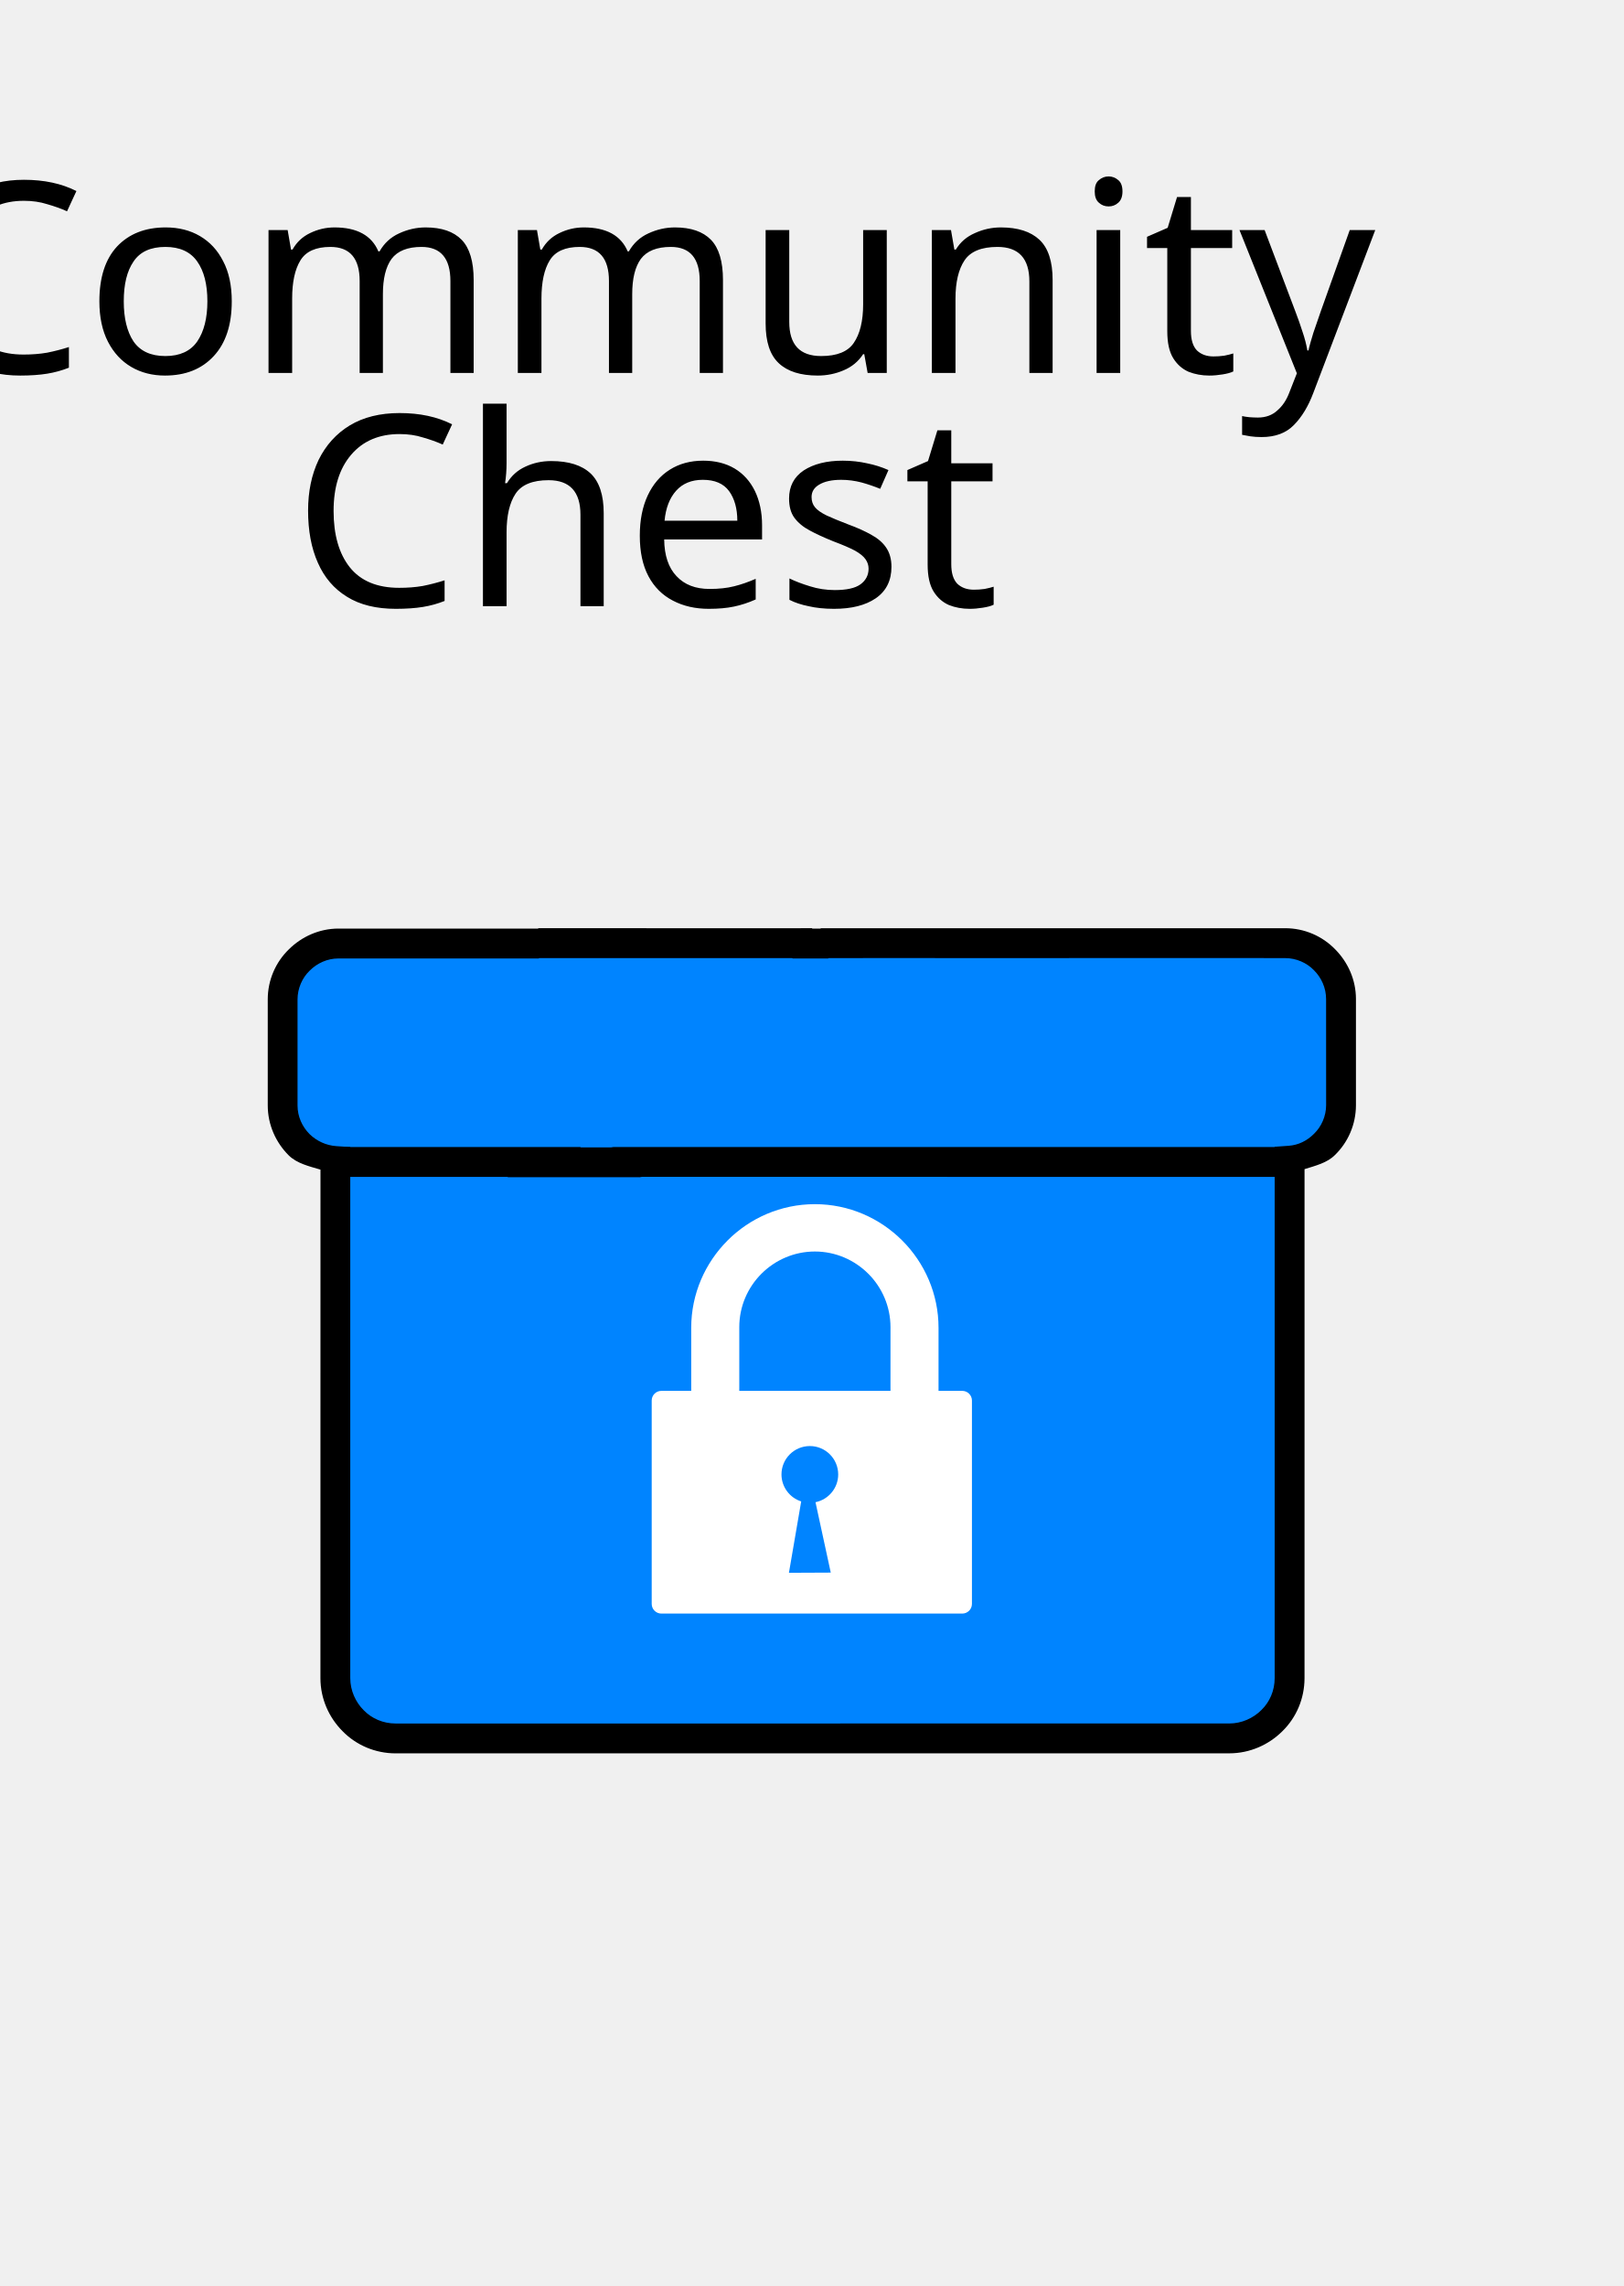
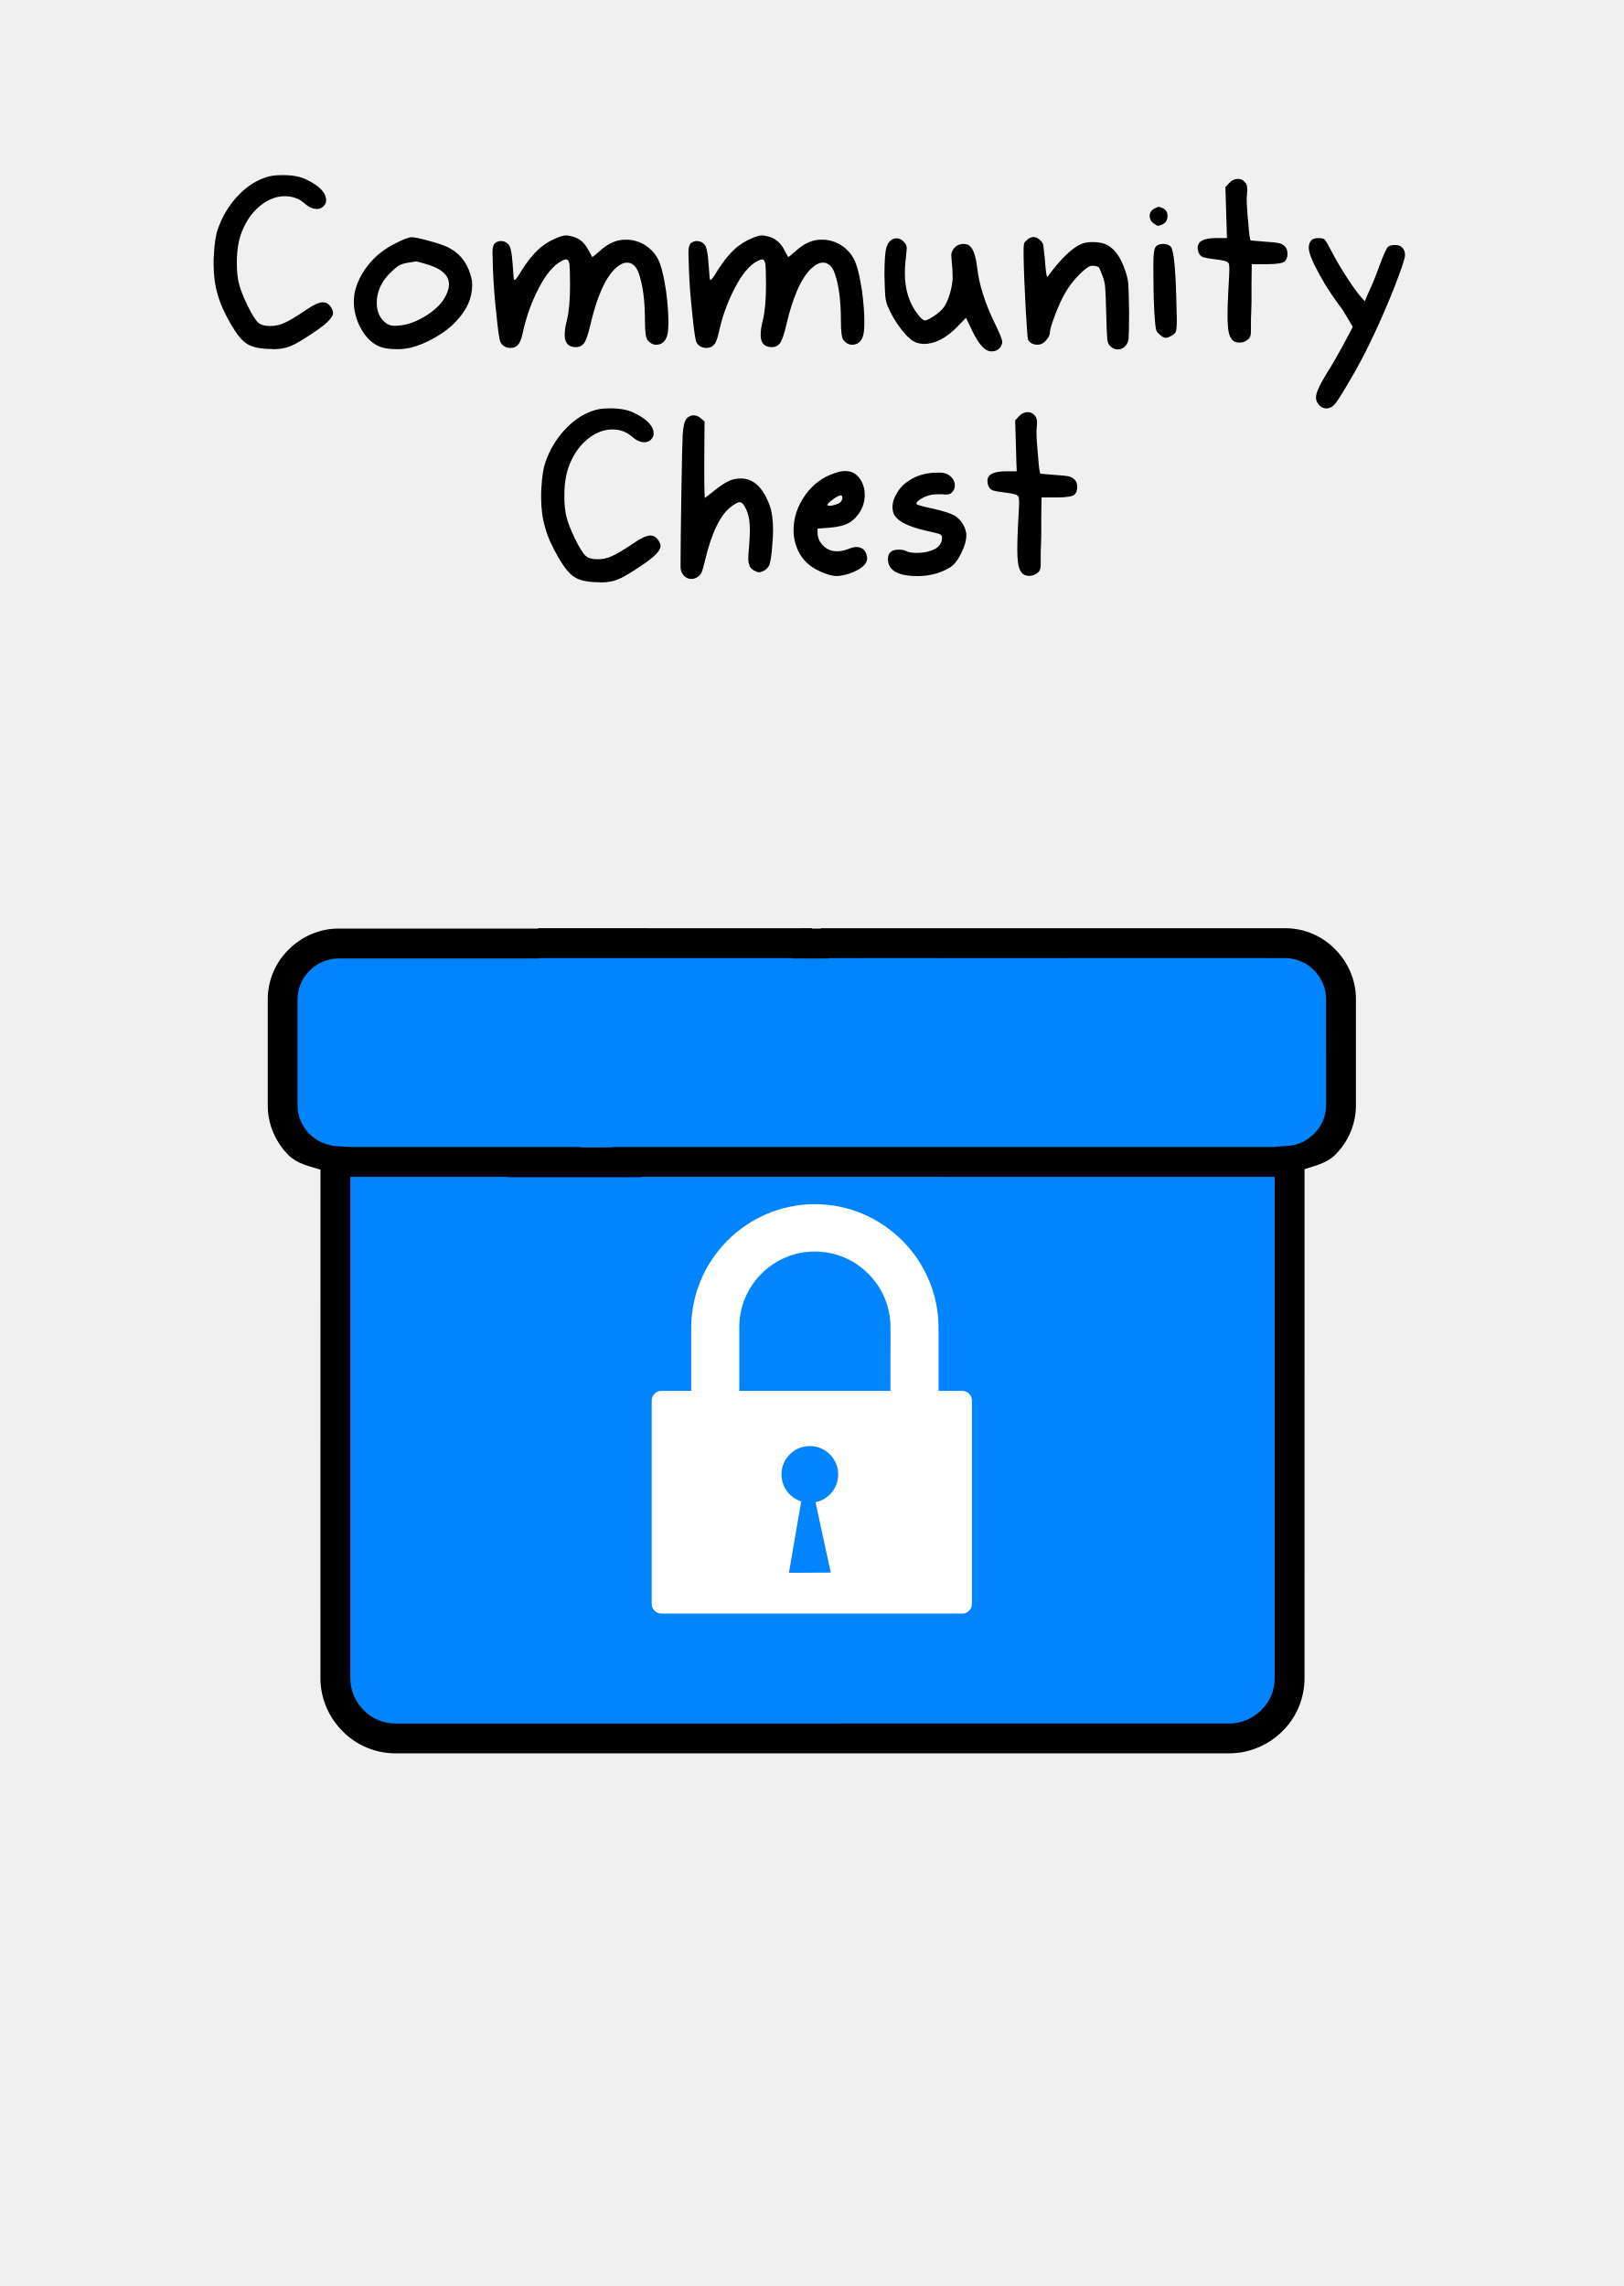
<svg xmlns="http://www.w3.org/2000/svg" xmlns:xlink="http://www.w3.org/1999/xlink" width="54.417mm" height="76.617mm" viewBox="0 0 54.417 76.617" version="1.1" id="svg1" xml:space="preserve">
  <defs id="defs1">
    <linearGradient id="swatch24">
      <stop style="stop-color:#000000;stop-opacity:1;" offset="0" id="stop24" />
    </linearGradient>
    <linearGradient id="swatch1">
      <stop style="stop-color:#000000;stop-opacity:1;" offset="0" id="stop1" />
    </linearGradient>
    <linearGradient id="swatch2">
      <stop style="stop-color:#000000;stop-opacity:1;" offset="0" id="stop2" />
    </linearGradient>
    <linearGradient xlink:href="#swatch24" id="linearGradient24" x1="14.26" y1="5.531" x2="65.297" y2="5.531" gradientUnits="userSpaceOnUse" />
    <linearGradient xlink:href="#swatch24" id="linearGradient25" gradientUnits="userSpaceOnUse" x1="14.26" y1="5.531" x2="65.297" y2="5.531" gradientTransform="matrix(2.354706,1.354706,1.354706,2.354706,-48.11993,-61.01068)" />
  </defs>
  <g id="layer1" transform="matrix(0,1.211292,-1.211292,0,54.92251,-6.456646)">
    <g id="g2" transform="matrix(0.4696016,0.4696016,-0.4696016,0.4696016,25.59535,1.590927)">
-       <text xml:space="preserve" style="font-style:normal;font-weight:normal;font-size:7.489px;font-family:sans-serif;fill:#000000;fill-opacity:1;stroke:none;stroke-width:0.148" x="-32.161" y="-14.976" id="text1-9" transform="rotate(-135)">
-         <tspan style="font-style:normal;font-variant:normal;font-weight:500;font-stretch:normal;font-size:11.107px;font-family:isaiahFont;-inkscape-font-specification:'isaiahFont, Medium';font-variant-ligatures:normal;font-variant-caps:normal;font-variant-numeric:normal;font-variant-east-asian:normal;text-align:center;text-anchor:middle;stroke-width:0.148" x="-32.161" y="-14.976" id="tspan3-9">Community</tspan>
-       </text>
-       <text xml:space="preserve" style="font-style:normal;font-weight:normal;font-size:7.489px;font-family:sans-serif;fill:#000000;fill-opacity:1;stroke:none;stroke-width:0.148" x="-32.161" y="-5.258" id="text1-9-2" transform="rotate(-135)">
-         <tspan style="font-style:normal;font-variant:normal;font-weight:500;font-stretch:normal;font-size:11.107px;font-family:isaiahFont;-inkscape-font-specification:'isaiahFont, Medium';font-variant-ligatures:normal;font-variant-caps:normal;font-variant-numeric:normal;font-variant-east-asian:normal;text-align:center;text-anchor:middle;stroke-width:0.148" x="-32.161" y="-5.258" id="tspan3-9-3">Chest</tspan>
-       </text>
+       <path style="font-weight:500;font-size:11.107px;font-family:isaiahFont;-inkscape-font-specification:'isaiahFont, Medium';text-align:center;text-anchor:middle;stroke-width:0.148" d="m -54.858,-23.106 c 0.2,-0.078 0.433,-0.111 0.7,-0.111 0,0 0,0 0,0 0,0 0.178,0 0.178,0 0.367,0.011 0.666,0.078 0.9,0.2 0,0 0,0 0,0 0.522,0.255 0.789,0.544 0.789,0.844 0,0 0,0 0,0 0,0.1 -0.033,0.178 -0.111,0.255 -0.078,0.078 -0.167,0.111 -0.278,0.111 0,0 0,0 0,0 -0.167,0 -0.333,-0.078 -0.5,-0.222 0,0 0,0 0,0 -0.233,-0.211 -0.511,-0.311 -0.833,-0.311 0,0 0,0 0,0 -0.322,0 -0.644,0.111 -0.955,0.344 -0.311,0.233 -0.566,0.544 -0.755,0.955 0,0 0,0 0,0 -0.189,0.378 -0.289,0.866 -0.289,1.477 0,0 0,0 0,0 0,0.355 0.033,0.644 0.089,0.866 0.056,0.222 0.167,0.522 0.344,0.889 0,0 0,0 0,0 0.189,0.389 0.344,0.633 0.455,0.733 0.1,0.1 0.278,0.144 0.511,0.144 0,0 0,0 0,0 0.211,0 0.4,-0.044 0.589,-0.133 0.189,-0.078 0.478,-0.255 0.877,-0.522 0,0 0,0 0,0 0.322,-0.222 0.555,-0.333 0.722,-0.333 0,0 0,0 0,0 0.122,0 0.222,0.056 0.3,0.155 0,0 0,0 0,0 0.078,0.1 0.122,0.2 0.122,0.289 0,0 0,0 0,0 0,0.189 -0.267,0.455 -0.8,0.811 0,0 0,0 0,0 -0.433,0.289 -0.744,0.478 -0.955,0.566 -0.211,0.089 -0.455,0.133 -0.722,0.133 0,0 0,0 0,0 -0.022,0 -0.056,0 -0.1,-0.011 -0.044,0 -0.078,0 -0.111,0 0,0 0,0 0,0 -0.411,-0.011 -0.722,-0.089 -0.911,-0.222 -0.2,-0.122 -0.422,-0.4 -0.666,-0.822 0,0 0,0 0,0 -0.255,-0.444 -0.444,-0.855 -0.544,-1.233 -0.111,-0.367 -0.167,-0.789 -0.167,-1.255 0,0 0,0 0,0 0,-0.167 0,-0.289 0.011,-0.378 0,0 0,0 0,0 0.022,-0.478 0.078,-0.833 0.167,-1.088 0,0 0,0 0,0 0.178,-0.511 0.444,-0.955 0.789,-1.333 0.344,-0.378 0.722,-0.644 1.155,-0.8 z m 6.82,3.621 c -0.289,-0.089 -0.455,-0.133 -0.489,-0.133 0,0 0,0 0,0 0,0 -0.022,0 -0.056,0 -0.033,0.011 -0.067,0.011 -0.122,0.022 -0.056,0.011 -0.111,0.011 -0.144,0.022 0,0 0,0 0,0 -0.167,0.022 -0.3,0.067 -0.411,0.122 -0.111,0.067 -0.244,0.189 -0.411,0.355 0,0 0,0 0,0 -0.344,0.367 -0.511,0.766 -0.511,1.2 0,0 0,0 0,0 0,0.355 0.122,0.633 0.355,0.822 0,0 0,0 0,0 0.111,0.089 0.233,0.133 0.355,0.133 0,0 0,0 0,0 0.089,0 0.167,0 0.222,-0.011 0,0 0,0 0,0 0.322,-0.022 0.678,-0.144 1.055,-0.367 0.367,-0.222 0.644,-0.466 0.811,-0.733 0,0 0,0 0,0 0.144,-0.233 0.211,-0.444 0.211,-0.611 0,0 0,0 0,0 0,-0.367 -0.289,-0.644 -0.866,-0.822 z m -1.344,-0.9 c 0.322,-0.167 0.533,-0.244 0.655,-0.244 0,0 0,0 0,0 0.056,0 0.089,0 0.122,0.011 0,0 0,0 0,0 0.211,0.033 0.478,0.1 0.822,0.2 0.333,0.1 0.555,0.189 0.678,0.267 0,0 0,0 0,0 0.455,0.255 0.744,0.678 0.877,1.266 0,0 0,0 0,0 0.011,0.056 0.022,0.133 0.022,0.255 0,0 0,0 0,0 0,0.533 -0.222,1.033 -0.678,1.511 0,0 0,0 0,0 -0.211,0.233 -0.5,0.455 -0.866,0.666 -0.367,0.211 -0.722,0.355 -1.055,0.433 0,0 0,0 0,0 -0.167,0.033 -0.344,0.056 -0.511,0.056 0,0 0,0 0,0 -0.367,0 -0.655,-0.056 -0.844,-0.155 0,0 0,0 0,0 -0.278,-0.144 -0.511,-0.389 -0.7,-0.744 -0.189,-0.355 -0.278,-0.722 -0.278,-1.088 0,0 0,0 0,0 0,-0.067 0.011,-0.167 0.022,-0.3 0,0 0,0 0,0 0.078,-0.433 0.278,-0.844 0.578,-1.222 0.3,-0.378 0.678,-0.678 1.155,-0.911 z m 6.709,-0.222 c 0.167,-0.067 0.289,-0.1 0.389,-0.1 0,0 0,0 0,0 0.056,0 0.155,0.022 0.289,0.056 0,0 0,0 0,0 0.278,0.078 0.5,0.278 0.655,0.6 0,0 0,0 0,0 0,0 0.133,0.244 0.133,0.244 0.033,0 0.133,-0.089 0.322,-0.255 0,0 0,0 0,0 0.344,-0.311 0.689,-0.466 1.055,-0.466 0,0 0,0 0,0 0,0 0.122,0 0.122,0 0.3,0.022 0.578,0.122 0.811,0.3 0.233,0.178 0.411,0.411 0.511,0.689 0,0 0,0 0,0 0.1,0.267 0.178,0.644 0.255,1.133 0.067,0.5 0.1,0.933 0.1,1.322 0,0 0,0 0,0 0,0.278 -0.022,0.466 -0.056,0.566 0,0 0,0 0,0 -0.078,0.244 -0.233,0.367 -0.455,0.367 0,0 0,0 0,0 -0.133,0 -0.255,-0.067 -0.355,-0.189 0,0 0,0 0,0 -0.078,-0.089 -0.111,-0.355 -0.111,-0.811 0,0 0,0 0,0 0,-0.844 -0.089,-1.511 -0.267,-1.999 0,0 0,0 0,0 -0.1,-0.278 -0.267,-0.422 -0.478,-0.422 0,0 0,0 0,0 -0.155,0 -0.311,0.078 -0.478,0.233 0,0 0,0 0,0 -0.433,0.4 -0.789,1.211 -1.066,2.421 0,0 0,0 0,0 -0.078,0.333 -0.155,0.555 -0.233,0.678 -0.078,0.122 -0.2,0.189 -0.355,0.189 0,0 0,0 0,0 -0.311,0 -0.466,-0.167 -0.466,-0.511 0,0 0,0 0,0 0,-0.189 0.033,-0.389 0.089,-0.6 0,0 0,0 0,0 0.089,-0.367 0.133,-0.855 0.133,-1.466 0,0 0,0 0,0 0,-0.433 -0.011,-0.722 -0.022,-0.866 -0.022,-0.144 -0.067,-0.211 -0.144,-0.211 0,0 0,0 0,0 -0.033,0 -0.111,0.022 -0.211,0.078 0,0 0,0 0,0 -0.311,0.167 -0.622,0.533 -0.922,1.111 -0.311,0.589 -0.533,1.222 -0.678,1.899 0,0 0,0 0,0 -0.056,0.244 -0.122,0.4 -0.189,0.466 0,0 0,0 0,0 -0.078,0.089 -0.178,0.133 -0.311,0.133 0,0 0,0 0,0 -0.189,0 -0.333,-0.078 -0.411,-0.222 0,0 0,0 0,0 -0.056,-0.089 -0.111,-0.478 -0.178,-1.155 -0.078,-0.678 -0.122,-1.3 -0.144,-1.855 0,0 0,0 0,0 -0.011,-0.455 -0.022,-0.711 -0.022,-0.744 0,0 0,0 0,0 0,-0.189 0.033,-0.322 0.1,-0.389 0,0 0,0 0,0 0.078,-0.056 0.155,-0.089 0.244,-0.089 0,0 0,0 0,0 0.144,0 0.255,0.056 0.344,0.167 0,0 0,0 0,0 0.056,0.078 0.089,0.233 0.122,0.466 0.022,0.233 0.044,0.455 0.056,0.666 0.011,0.211 0.022,0.311 0.044,0.322 0,0 0,0 0,0 0,0 0.011,0 0.011,0 0.044,0 0.144,-0.144 0.311,-0.422 0,0 0,0 0,0 0.233,-0.367 0.466,-0.655 0.689,-0.855 0.211,-0.2 0.466,-0.355 0.766,-0.478 z m 8.164,0 c 0.167,-0.067 0.289,-0.1 0.389,-0.1 0,0 0,0 0,0 0.056,0 0.155,0.022 0.289,0.056 0,0 0,0 0,0 0.278,0.078 0.5,0.278 0.655,0.6 0,0 0,0 0,0 0,0 0.133,0.244 0.133,0.244 0.033,0 0.133,-0.089 0.322,-0.255 0,0 0,0 0,0 0.344,-0.311 0.689,-0.466 1.055,-0.466 0,0 0,0 0,0 0,0 0.122,0 0.122,0 0.3,0.022 0.578,0.122 0.811,0.3 0.233,0.178 0.411,0.411 0.511,0.689 0,0 0,0 0,0 0.1,0.267 0.178,0.644 0.255,1.133 0.067,0.5 0.1,0.933 0.1,1.322 0,0 0,0 0,0 0,0.278 -0.022,0.466 -0.056,0.566 0,0 0,0 0,0 -0.078,0.244 -0.233,0.367 -0.455,0.367 0,0 0,0 0,0 -0.133,0 -0.255,-0.067 -0.355,-0.189 0,0 0,0 0,0 -0.078,-0.089 -0.111,-0.355 -0.111,-0.811 0,0 0,0 0,0 0,-0.844 -0.089,-1.511 -0.267,-1.999 0,0 0,0 0,0 -0.1,-0.278 -0.267,-0.422 -0.478,-0.422 0,0 0,0 0,0 -0.155,0 -0.311,0.078 -0.478,0.233 0,0 0,0 0,0 -0.433,0.4 -0.789,1.211 -1.066,2.421 0,0 0,0 0,0 -0.078,0.333 -0.155,0.555 -0.233,0.678 -0.078,0.122 -0.2,0.189 -0.355,0.189 0,0 0,0 0,0 -0.311,0 -0.466,-0.167 -0.466,-0.511 0,0 0,0 0,0 0,-0.189 0.033,-0.389 0.089,-0.6 0,0 0,0 0,0 0.089,-0.367 0.133,-0.855 0.133,-1.466 0,0 0,0 0,0 0,-0.433 -0.011,-0.722 -0.022,-0.866 -0.022,-0.144 -0.067,-0.211 -0.144,-0.211 0,0 0,0 0,0 -0.033,0 -0.111,0.022 -0.211,0.078 0,0 0,0 0,0 -0.311,0.167 -0.622,0.533 -0.922,1.111 -0.311,0.589 -0.533,1.222 -0.678,1.899 0,0 0,0 0,0 -0.056,0.244 -0.122,0.4 -0.189,0.466 0,0 0,0 0,0 -0.078,0.089 -0.178,0.133 -0.311,0.133 0,0 0,0 0,0 -0.189,0 -0.333,-0.078 -0.411,-0.222 0,0 0,0 0,0 -0.056,-0.089 -0.111,-0.478 -0.178,-1.155 -0.078,-0.678 -0.122,-1.3 -0.144,-1.855 0,0 0,0 0,0 -0.011,-0.455 -0.022,-0.711 -0.022,-0.744 0,0 0,0 0,0 0,-0.189 0.033,-0.322 0.1,-0.389 0,0 0,0 0,0 0.078,-0.056 0.155,-0.089 0.244,-0.089 0,0 0,0 0,0 0.144,0 0.255,0.056 0.344,0.167 0,0 0,0 0,0 0.056,0.078 0.089,0.233 0.122,0.466 0.022,0.233 0.044,0.455 0.056,0.666 0.011,0.211 0.022,0.311 0.044,0.322 0,0 0,0 0,0 0,0 0.011,0 0.011,0 0.044,0 0.144,-0.144 0.311,-0.422 0,0 0,0 0,0 0.233,-0.367 0.466,-0.655 0.689,-0.855 0.211,-0.2 0.466,-0.355 0.766,-0.478 z m 5.753,0.1 c 0.078,-0.056 0.155,-0.078 0.233,-0.078 0,0 0,0 0,0 0.1,0 0.2,0.044 0.289,0.133 0,0 0,0 0,0 0.089,0.078 0.133,0.178 0.133,0.278 0,0 0,0 0,0 0,0.056 -0.022,0.244 -0.056,0.578 0,0 0,0 0,0 -0.011,0.1 -0.022,0.255 -0.022,0.466 0,0 0,0 0,0 0,0.7 0.189,1.277 0.555,1.733 0,0 0,0 0,0 0.122,0.155 0.222,0.233 0.278,0.233 0,0 0,0 0,0 0.078,0 0.2,-0.067 0.389,-0.189 0.178,-0.122 0.3,-0.233 0.378,-0.333 0,0 0,0 0,0 0.1,-0.122 0.189,-0.311 0.267,-0.566 0.078,-0.255 0.111,-0.466 0.122,-0.633 0,0 0,0 0,0 0,0 0,-0.133 0,-0.133 0,-0.189 -0.011,-0.367 -0.033,-0.544 0,0 0,0 0,0 -0.011,-0.178 -0.022,-0.278 -0.022,-0.311 0,0 0,0 0,0 0,-0.1 0.033,-0.189 0.1,-0.278 0,0 0,0 0,0 0.1,-0.133 0.244,-0.2 0.411,-0.2 0,0 0,0 0,0 0.067,0 0.122,0.011 0.178,0.033 0,0 0,0 0,0 0.189,0.078 0.322,0.389 0.389,0.955 0,0 0,0 0,0 0.078,0.7 0.333,1.511 0.777,2.41 0,0 0,0 0,0 0.178,0.367 0.267,0.589 0.267,0.689 0,0 0,0 0,0 0,0.033 -0.011,0.078 -0.011,0.078 0,0 0,0 0,0 -0.078,0.211 -0.222,0.311 -0.433,0.311 0,0 0,0 0,0 -0.144,0 -0.267,-0.067 -0.389,-0.2 -0.122,-0.122 -0.267,-0.344 -0.422,-0.666 0,0 0,0 0,0 0,0 -0.255,-0.533 -0.255,-0.533 0,0 -0.355,0.367 -0.355,0.367 -0.466,0.478 -0.933,0.722 -1.399,0.722 0,0 0,0 0,0 -0.1,0 -0.211,-0.022 -0.322,-0.056 0,0 0,0 0,0 -0.189,-0.078 -0.389,-0.255 -0.622,-0.555 -0.233,-0.3 -0.422,-0.622 -0.566,-0.966 0,0 0,0 0,0 -0.056,-0.144 -0.089,-0.289 -0.1,-0.422 -0.011,-0.122 -0.022,-0.411 -0.033,-0.866 0,0 0,0 0,0 0,-0.5 0.022,-0.855 0.056,-1.044 0.033,-0.189 0.111,-0.333 0.222,-0.411 z m 5.665,-0.011 c 0.089,-0.078 0.178,-0.122 0.267,-0.122 0,0 0,0 0,0 0.1,0 0.189,0.044 0.267,0.122 0,0 0,0 0,0 0.078,0.056 0.122,0.133 0.144,0.211 0.011,0.078 0.033,0.278 0.067,0.6 0,0 0,0 0,0 0.033,0.478 0.067,0.722 0.1,0.722 0,0 0,0 0,0 0,0 0.022,-0.011 0.022,-0.011 0,0 0,0 0,0 0.544,-0.744 1.011,-1.188 1.399,-1.355 0,0 0,0 0,0 0.133,-0.056 0.289,-0.078 0.478,-0.078 0,0 0,0 0,0 0.255,0 0.466,0.044 0.633,0.144 0,0 0,0 0,0 0.3,0.167 0.533,0.511 0.711,1.033 0,0 0,0 0,0 0.078,0.222 0.122,0.411 0.133,0.555 0.011,0.155 0.022,0.544 0.033,1.177 0,0 0,0 0,0 0,0.611 -0.011,0.989 -0.022,1.111 -0.011,0.122 -0.056,0.222 -0.122,0.3 0,0 0,0 0,0 -0.089,0.1 -0.2,0.155 -0.322,0.155 0,0 0,0 0,0 -0.133,0 -0.244,-0.056 -0.333,-0.155 0,0 0,0 0,0 -0.067,-0.067 -0.1,-0.155 -0.111,-0.278 -0.011,-0.122 -0.033,-0.478 -0.044,-1.077 0,0 0,0 0,0 -0.011,-0.566 -0.033,-0.922 -0.044,-1.088 -0.011,-0.167 -0.056,-0.333 -0.122,-0.5 0,0 0,0 0,0 -0.067,-0.178 -0.111,-0.289 -0.144,-0.322 -0.033,-0.033 -0.111,-0.056 -0.211,-0.067 0,0 0,0 0,0 0,0 -0.078,0 -0.078,0 -0.1,0 -0.267,0.111 -0.5,0.344 0,0 0,0 0,0 -0.255,0.255 -0.455,0.511 -0.611,0.789 0,0 0,0 0,0 -0.122,0.211 -0.267,0.511 -0.411,0.889 -0.144,0.389 -0.222,0.633 -0.222,0.733 0,0 0,0 0,0 0,0.089 -0.033,0.189 -0.111,0.289 -0.078,0.1 -0.155,0.178 -0.244,0.211 0,0 0,0 0,0 -0.044,0.022 -0.1,0.033 -0.155,0.033 0,0 0,0 0,0 -0.189,0 -0.322,-0.067 -0.4,-0.2 0,0 0,0 0,0 -0.022,-0.044 -0.056,-0.466 -0.1,-1.277 -0.044,-0.811 -0.078,-1.544 -0.089,-2.221 0,0 0,0 0,0 0,0 0,-0.267 0,-0.267 0,-0.122 0.011,-0.211 0.022,-0.255 0.011,-0.044 0.056,-0.089 0.122,-0.144 z m 5.365,-1.333 c 0.056,-0.033 0.1,-0.044 0.122,-0.044 0,0 0,0 0,0 0,0 0.067,0 0.167,0.056 0,0 0,0 0,0 0.133,0.056 0.2,0.167 0.2,0.322 0,0 0,0 0,0 0,0.178 -0.078,0.3 -0.244,0.367 0,0 0,0 0,0 -0.089,0.033 -0.144,0.044 -0.144,0.044 0,0 0,0 0,0 -0.033,0 -0.1,-0.033 -0.178,-0.089 0,0 0,0 0,0 -0.122,-0.089 -0.178,-0.2 -0.178,-0.322 0,0 0,0 0,0 0,-0.155 0.089,-0.267 0.255,-0.333 z m 0,1.611 c 0.078,-0.078 0.178,-0.111 0.311,-0.111 0.133,0 0.233,0.033 0.311,0.111 0,0 0,0 0,0 0.122,0.133 0.2,0.855 0.233,2.166 0,0 0,0 0,0 0.011,0.522 0.022,0.811 0.022,0.889 0,0 0,0 0,0 0,0.255 -0.011,0.411 -0.044,0.489 -0.033,0.078 -0.1,0.133 -0.211,0.189 0,0 0,0 0,0 -0.078,0.044 -0.144,0.067 -0.2,0.067 0,0 0,0 0,0 -0.078,0 -0.167,-0.044 -0.267,-0.144 0,0 0,0 0,0 -0.078,-0.067 -0.133,-0.133 -0.144,-0.211 -0.022,-0.078 -0.044,-0.289 -0.067,-0.655 0,0 0,0 0,0 -0.033,-0.533 -0.044,-1.1 -0.044,-1.71 0,0 0,0 0,0 0,0 0,-0.344 0,-0.344 0,-0.411 0.033,-0.655 0.1,-0.733 z m 3.054,-2.643 c 0.111,-0.122 0.233,-0.178 0.367,-0.178 0,0 0,0 0,0 0.122,0 0.211,0.044 0.289,0.133 0,0 0,0 0,0 0.067,0.067 0.1,0.155 0.1,0.267 0,0 0,0 0,0 0,0.089 0,0.167 -0.011,0.233 0,0 0,0 0,0 0,0 0,0.033 0,0.067 -0.011,0.033 -0.011,0.067 -0.011,0.089 0,0 0,0 0,0 0,0.255 0.022,0.611 0.067,1.055 0.033,0.455 0.067,0.689 0.1,0.722 0,0 0,0 0,0 0,0 0.533,0.044 0.533,0.044 0.322,0.022 0.544,0.044 0.644,0.067 0.1,0.022 0.178,0.067 0.244,0.133 0,0 0,0 0,0 0.078,0.078 0.111,0.178 0.111,0.311 0,0.133 -0.033,0.233 -0.111,0.311 0,0 0,0 0,0 -0.078,0.078 -0.333,0.122 -0.744,0.122 0,0 0,0 0,0 0,0 -0.633,0 -0.633,0 0,0 -0.011,0.844 -0.011,0.844 0,0.144 0,0.389 0,0.733 -0.011,0.344 -0.011,0.566 -0.022,0.678 0,0 0,0 0,0 0,0.411 0,0.644 -0.011,0.678 0,0 0,0 0,0 -0.011,0.1 -0.067,0.178 -0.155,0.233 -0.089,0.067 -0.189,0.1 -0.311,0.1 0,0 0,0 0,0 -0.189,0 -0.311,-0.078 -0.389,-0.244 -0.078,-0.155 -0.111,-0.455 -0.111,-0.889 0,0 0,0 0,0 0,-0.278 0.011,-0.611 0.033,-1.011 0,0 0,0 0,0 0.033,-0.544 0.044,-0.844 0.044,-0.9 0,0 0,0 0,0 0,-0.144 -0.011,-0.233 -0.033,-0.267 0,0 0,0 0,0 -0.056,-0.078 -0.233,-0.122 -0.533,-0.155 0,0 0,0 0,0 -0.278,-0.033 -0.466,-0.067 -0.544,-0.1 -0.078,-0.033 -0.144,-0.1 -0.178,-0.2 0,0 0,0 0,0 -0.022,-0.067 -0.033,-0.133 -0.033,-0.189 0,0 0,0 0,0 0,-0.267 0.255,-0.4 0.777,-0.4 0,0 0,0 0,0 0,0 0.444,0 0.444,0 -0.011,-0.233 -0.022,-0.589 -0.033,-1.066 -0.011,-0.466 -0.022,-0.822 -0.033,-1.055 0,0 0,0 0,0 z m 3.421,2.388 c 0.056,-0.067 0.167,-0.1 0.322,-0.1 0,0 0,0 0,0 0.122,0 0.211,0.022 0.255,0.078 0,0 0,0 0,0 0.033,0.033 0.144,0.233 0.333,0.589 0,0 0,0 0,0 0.133,0.255 0.322,0.578 0.566,0.955 0.244,0.378 0.444,0.655 0.589,0.822 0,0 0,0 0,0 0,0 0.167,0.189 0.167,0.189 0,0 0.167,-0.389 0.167,-0.389 0.122,-0.255 0.278,-0.622 0.444,-1.088 0,0 0,0 0,0 0.167,-0.455 0.289,-0.722 0.355,-0.789 0,0 0,0 0,0 0.056,-0.056 0.155,-0.078 0.311,-0.078 0,0 0,0 0,0 0.122,0 0.211,0.033 0.289,0.111 0.078,0.078 0.111,0.189 0.111,0.311 0,0 0,0 0,0 0,0.144 -0.167,0.633 -0.489,1.455 -0.333,0.822 -0.655,1.555 -0.977,2.21 0,0 0,0 0,0 -0.233,0.489 -0.511,1.011 -0.833,1.555 -0.322,0.555 -0.533,0.889 -0.644,1.011 0,0 0,0 0,0 -0.1,0.1 -0.211,0.155 -0.333,0.155 0,0 0,0 0,0 -0.1,0 -0.189,-0.033 -0.267,-0.111 0,0 0,0 0,0 -0.111,-0.1 -0.167,-0.211 -0.167,-0.344 0,0 0,0 0,0 0,-0.178 0.133,-0.489 0.411,-0.944 0,0 0,0 0,0 0.278,-0.433 0.589,-0.989 0.944,-1.655 0,0 0,0 0,0 0,0 0.178,-0.344 0.178,-0.344 0,0 -0.189,-0.322 -0.189,-0.322 -0.122,-0.211 -0.255,-0.433 -0.422,-0.644 0,0 0,0 0,0 -0.378,-0.511 -0.711,-1.055 -1,-1.644 0,0 0,0 0,0 -0.144,-0.289 -0.222,-0.522 -0.222,-0.7 0,0 0,0 0,0 0,-0.111 0.033,-0.211 0.1,-0.289 z" id="text1-9" transform="rotate(-135)" aria-label="Community" />
+       <path style="font-weight:500;font-size:11.107px;font-family:isaiahFont;-inkscape-font-specification:'isaiahFont, Medium';text-align:center;text-anchor:middle;stroke-width:0.148" d="m -41.213,-13.388 c 0.2,-0.078 0.433,-0.111 0.7,-0.111 0,0 0,0 0,0 0,0 0.178,0 0.178,0 0.367,0.011 0.666,0.078 0.9,0.2 0,0 0,0 0,0 0.522,0.255 0.789,0.544 0.789,0.844 0,0 0,0 0,0 0,0.1 -0.033,0.178 -0.111,0.255 -0.078,0.078 -0.167,0.111 -0.278,0.111 0,0 0,0 0,0 -0.167,0 -0.333,-0.078 -0.5,-0.222 0,0 0,0 0,0 -0.233,-0.211 -0.511,-0.311 -0.833,-0.311 0,0 0,0 0,0 -0.322,0 -0.644,0.111 -0.955,0.344 -0.311,0.233 -0.566,0.544 -0.755,0.955 0,0 0,0 0,0 -0.189,0.378 -0.289,0.866 -0.289,1.477 0,0 0,0 0,0 0,0.355 0.033,0.644 0.089,0.866 0.056,0.222 0.167,0.522 0.344,0.889 0,0 0,0 0,0 0.189,0.389 0.344,0.633 0.455,0.733 0.1,0.1 0.278,0.144 0.511,0.144 0,0 0,0 0,0 0.211,0 0.4,-0.044 0.589,-0.133 0.189,-0.078 0.478,-0.255 0.877,-0.522 0,0 0,0 0,0 0.322,-0.222 0.555,-0.333 0.722,-0.333 0,0 0,0 0,0 0.122,0 0.222,0.056 0.3,0.155 0,0 0,0 0,0 0.078,0.1 0.122,0.2 0.122,0.289 0,0 0,0 0,0 0,0.189 -0.267,0.455 -0.8,0.811 0,0 0,0 0,0 -0.433,0.289 -0.744,0.478 -0.955,0.566 -0.211,0.089 -0.455,0.133 -0.722,0.133 0,0 0,0 0,0 -0.022,0 -0.056,0 -0.1,-0.011 -0.044,0 -0.078,0 -0.111,0 0,0 0,0 0,0 -0.411,-0.011 -0.722,-0.089 -0.911,-0.222 -0.2,-0.122 -0.422,-0.4 -0.666,-0.822 0,0 0,0 0,0 -0.255,-0.444 -0.444,-0.855 -0.544,-1.233 -0.111,-0.367 -0.167,-0.789 -0.167,-1.255 0,0 0,0 0,0 0,-0.167 0,-0.289 0.011,-0.378 0,0 0,0 0,0 0.022,-0.478 0.078,-0.833 0.167,-1.088 0,0 0,0 0,0 0.178,-0.511 0.444,-0.955 0.789,-1.333 0.344,-0.378 0.722,-0.644 1.155,-0.8 z m 3.954,0.3 c 0.078,-0.078 0.178,-0.122 0.278,-0.122 0,0 0,0 0,0 0.111,0 0.211,0.044 0.3,0.122 0,0 0,0 0,0 0,0 0.155,0.133 0.155,0.133 0,0 -0.011,1.588 -0.011,1.588 0,0 0,0.666 0,0.666 0,0.622 0.022,0.933 0.022,0.933 0,0 0.144,-0.1 0.378,-0.289 0,0 0,0 0,0 0.244,-0.2 0.444,-0.333 0.611,-0.411 0.155,-0.078 0.322,-0.111 0.511,-0.111 0,0 0,0 0,0 0.533,0 0.933,0.378 1.211,1.144 0,0 0,0 0,0 0.089,0.255 0.133,0.6 0.133,1.011 0,0 0,0 0,0 0,0.222 -0.022,0.522 -0.056,0.911 0,0 0,0 0,0 -0.033,0.278 -0.067,0.466 -0.111,0.566 -0.056,0.1 -0.133,0.178 -0.255,0.233 0,0 0,0 0,0 -0.078,0.033 -0.122,0.044 -0.155,0.044 0,0 0,0 0,0 -0.044,0 -0.111,-0.022 -0.2,-0.067 0,0 0,0 0,0 -0.167,-0.078 -0.255,-0.244 -0.255,-0.5 0,0 0,0 0,0 0,-0.133 0.011,-0.3 0.033,-0.511 0,0 0,0 0,0 0.022,-0.289 0.033,-0.522 0.033,-0.711 0,0 0,0 0,0 0,-0.344 -0.056,-0.622 -0.155,-0.833 0,0 0,0 0,0 -0.089,-0.2 -0.178,-0.3 -0.267,-0.3 0,0 0,0 0,0 -0.067,0 -0.178,0.056 -0.333,0.167 0,0 0,0 0,0 -0.478,0.344 -0.855,1.133 -1.133,2.344 0,0 0,0 0,0 -0.056,0.222 -0.1,0.378 -0.144,0.455 -0.056,0.089 -0.133,0.155 -0.233,0.2 0,0 0,0 0,0 -0.056,0.022 -0.111,0.033 -0.167,0.033 0,0 0,0 0,0 -0.122,0 -0.233,-0.044 -0.322,-0.144 -0.089,-0.1 -0.133,-0.211 -0.133,-0.355 0,0 0,0 0,0 0,0 0,-0.2 0,-0.2 0,-0.544 0.011,-1.511 0.033,-2.921 0.022,-1.399 0.044,-2.199 0.056,-2.399 0,0 0,0 0,0 0.022,-0.355 0.078,-0.578 0.178,-0.678 z m 6.475,3.31 c 0,-0.067 -0.022,-0.1 -0.067,-0.1 0,0 0,0 0,0 -0.056,0 -0.167,0.056 -0.322,0.167 -0.155,0.111 -0.233,0.189 -0.233,0.233 0,0 0,0 0,0 0,0.022 0.022,0.033 0.078,0.033 0.056,0 0.1,0 0.133,-0.011 0,0 0,0 0,0 0.278,-0.056 0.411,-0.155 0.411,-0.322 z m -0.289,-1.033 c 0.144,-0.056 0.289,-0.078 0.422,-0.078 0,0 0,0 0,0 0.3,0 0.522,0.155 0.678,0.455 0,0 0,0 0,0 0.078,0.155 0.122,0.333 0.122,0.533 0,0 0,0 0,0 0,0.278 -0.078,0.544 -0.244,0.777 -0.167,0.244 -0.378,0.411 -0.633,0.489 0,0 0,0 0,0 -0.167,0.056 -0.389,0.089 -0.644,0.111 0,0 0,0 0,0 0,0 -0.444,0.033 -0.444,0.033 0,0 0,0.167 0,0.167 0,0.211 0.078,0.389 0.233,0.544 0.155,0.155 0.344,0.233 0.555,0.233 0,0 0,0 0,0 0,0 0.089,0 0.089,0 0.155,-0.011 0.311,-0.056 0.478,-0.122 0,0 0,0 0,0 0.1,-0.033 0.178,-0.056 0.255,-0.056 0,0 0,0 0,0 0.133,0 0.244,0.044 0.322,0.122 0.078,0.089 0.122,0.2 0.133,0.344 0,0 0,0 0,0 0,0.255 -0.255,0.478 -0.777,0.655 0,0 0,0 0,0 -0.2,0.056 -0.367,0.089 -0.489,0.089 0,0 0,0 0,0 -0.189,0 -0.422,-0.067 -0.711,-0.2 0,0 0,0 0,0 -0.411,-0.189 -0.711,-0.466 -0.889,-0.833 0,0 0,0 0,0 -0.133,-0.278 -0.2,-0.578 -0.2,-0.877 0,0 0,0 0,0 0,-0.522 0.167,-1.011 0.489,-1.466 0.322,-0.455 0.744,-0.755 1.255,-0.922 z m 2.999,0.367 c 0.344,-0.255 0.766,-0.378 1.255,-0.378 0,0 0,0 0,0 0,0 0.122,0 0.122,0 0.167,0 0.311,0.056 0.422,0.155 0,0 0,0 0,0 0.122,0.111 0.178,0.233 0.178,0.378 0,0 0,0 0,0 0,0.1 -0.033,0.2 -0.111,0.278 0,0 0,0 0,0 -0.056,0.067 -0.133,0.1 -0.233,0.1 0,0 0,0 0,0 -0.067,0 -0.122,0 -0.167,-0.011 0,0 0,0 0,0 0,0 -0.122,0 -0.122,0 -0.189,0 -0.333,0.011 -0.433,0.044 0,0 0,0 0,0 -0.122,0.033 -0.233,0.078 -0.355,0.155 -0.122,0.078 -0.178,0.133 -0.178,0.189 0,0 0,0 0,0 0,0 0.011,0.033 0.011,0.033 0,0 0,0 0,0 0.056,0.033 0.289,0.1 0.722,0.189 0,0 0,0 0,0 0.433,0.1 0.711,0.2 0.855,0.278 0,0 0,0 0,0 0.267,0.178 0.422,0.411 0.478,0.7 0,0 0,0 0,0 0.011,0.022 0.011,0.067 0.011,0.122 0,0 0,0 0,0 0,0.222 -0.078,0.478 -0.222,0.766 -0.144,0.289 -0.3,0.478 -0.466,0.578 0,0 0,0 0,0 -0.389,0.233 -0.833,0.355 -1.333,0.355 0,0 0,0 0,0 -0.833,0 -1.244,-0.233 -1.244,-0.711 0,0 0,0 0,0 0,-0.255 0.144,-0.389 0.433,-0.389 0,0 0,0 0,0 0.167,0 0.278,0.022 0.344,0.067 0,0 0,0 0,0 0.089,0.044 0.222,0.067 0.411,0.067 0,0 0,0 0,0 0.255,0 0.455,-0.033 0.622,-0.1 0,0 0,0 0,0 0.3,-0.1 0.444,-0.289 0.444,-0.544 0,0 0,0 0,0 0,-0.056 -0.033,-0.1 -0.089,-0.133 -0.067,-0.033 -0.267,-0.078 -0.611,-0.155 0,0 0,0 0,0 -0.822,-0.189 -1.266,-0.455 -1.344,-0.789 0,0 0,0 0,0 -0.011,-0.078 -0.022,-0.133 -0.022,-0.178 0,0 0,0 0,0 0,-0.189 0.056,-0.378 0.178,-0.578 0.111,-0.2 0.255,-0.367 0.444,-0.489 z m 4.643,-2.721 c 0.111,-0.122 0.233,-0.178 0.367,-0.178 0,0 0,0 0,0 0.122,0 0.211,0.044 0.289,0.133 0,0 0,0 0,0 0.067,0.067 0.1,0.155 0.1,0.267 0,0 0,0 0,0 0,0.089 0,0.167 -0.011,0.233 0,0 0,0 0,0 0,0 0,0.033 0,0.067 -0.011,0.033 -0.011,0.067 -0.011,0.089 0,0 0,0 0,0 0,0.255 0.022,0.611 0.067,1.055 0.033,0.455 0.067,0.689 0.1,0.722 0,0 0,0 0,0 0,0 0.533,0.044 0.533,0.044 0.322,0.022 0.544,0.044 0.644,0.067 0.1,0.022 0.178,0.067 0.244,0.133 0,0 0,0 0,0 0.078,0.078 0.111,0.178 0.111,0.311 0,0.133 -0.033,0.233 -0.111,0.311 0,0 0,0 0,0 -0.078,0.078 -0.333,0.122 -0.744,0.122 0,0 0,0 0,0 0,0 -0.633,0 -0.633,0 0,0 -0.011,0.844 -0.011,0.844 0,0.144 0,0.389 0,0.733 -0.011,0.344 -0.011,0.566 -0.022,0.678 0,0 0,0 0,0 0,0.411 0,0.644 -0.011,0.678 0,0 0,0 0,0 -0.011,0.1 -0.067,0.178 -0.155,0.233 -0.089,0.067 -0.189,0.1 -0.311,0.1 0,0 0,0 0,0 -0.189,0 -0.311,-0.078 -0.389,-0.244 -0.078,-0.155 -0.111,-0.455 -0.111,-0.889 0,0 0,0 0,0 0,-0.278 0.011,-0.611 0.033,-1.011 0,0 0,0 0,0 0.033,-0.544 0.044,-0.844 0.044,-0.9 0,0 0,0 0,0 0,-0.144 -0.011,-0.233 -0.033,-0.267 0,0 0,0 0,0 -0.056,-0.078 -0.233,-0.122 -0.533,-0.155 0,0 0,0 0,0 -0.278,-0.033 -0.466,-0.067 -0.544,-0.1 -0.078,-0.033 -0.144,-0.1 -0.178,-0.2 0,0 0,0 0,0 -0.022,-0.067 -0.033,-0.133 -0.033,-0.189 0,0 0,0 0,0 0,-0.267 0.255,-0.4 0.777,-0.4 0,0 0,0 0,0 0,0 0.444,0 0.444,0 -0.011,-0.233 -0.022,-0.589 -0.033,-1.066 -0.011,-0.466 -0.022,-0.822 -0.033,-1.055 0,0 0,0 0,0 z" id="text1-9-2" transform="rotate(-135)" aria-label="Chest" />
      <g id="path1" class="st0" transform="translate(-7.3149229e-5,-7.3149229e-5)">
        <g id="g1">
          <g id="path2">
            <path style="color:#000000;clip-rule:evenodd;fill:#0084ff;fill-rule:evenodd;-inkscape-stroke:none" d="m 36.937,24.518 c -0.004,-0.01 -0.006,-0.02 -0.009,-0.029 l 5.903,5.903 c 0.449,0.449 1.048,0.672 1.647,0.672 0.589,0.01 1.197,-0.223 1.646,-0.672 l 3.124,-3.124 c 0.449,-0.449 0.673,-1.048 0.673,-1.647 -0.008,-0.551 -0.206,-1.103 -0.589,-1.542 L 64.566,8.843 c 0.487,-0.487 0.731,-1.142 0.731,-1.776 0.01,-0.645 -0.243,-1.289 -0.731,-1.776 l -24.56,-24.56 c -0.487,-0.487 -1.142,-0.731 -1.777,-0.731 -0.645,-0.01 -1.289,0.244 -1.776,0.731 L 21.208,-4.025 c -0.429,-0.373 -0.962,-0.551 -1.505,-0.551 -0.589,-0.01 -1.197,0.223 -1.646,0.672 l -3.124,3.124 c -0.449,0.449 -0.673,1.048 -0.673,1.647 -0.01,0.589 0.223,1.198 0.673,1.647 l 0.812,0.812 4.986,4.986 2.515,2.515 3.628,3.628 1.619,1.619 0.028,0.008 0.644,0.644 c -0.002,0.005 -0.004,0.01 -0.005,0.014 l 1.607,1.607 3.628,3.628 z" id="path24" />
            <path style="color:#000000;clip-rule:evenodd;fill:url(#linearGradient24);fill-rule:evenodd;-inkscape-stroke:none" d="m 38.232,-20.621 c -0.812,-0.011 -1.616,0.309 -2.219,0.912 L 21.018,-4.715 c -0.424,-0.221 -0.844,-0.48 -1.309,-0.48 -0.759,-0.012 -1.521,0.281 -2.092,0.852 l -3.125,3.125 c -0.571,0.571 -0.85,1.33 -0.852,2.082 -0.011,0.758 0.281,1.52 0.852,2.09 l 0.812,0.812 4.986,4.986 2.516,2.514 3.627,3.629 1.732,1.732 0.029,0.008 0.24,0.24 -0.006,0.016 1.898,1.896 3.627,3.629 2.541,2.541 0.014,-0.008 5.881,5.881 c 0.57,0.57 1.328,0.849 2.078,0.852 0.759,0.012 1.523,-0.281 2.094,-0.852 l 3.123,-3.123 c 0.572,-0.572 0.855,-1.333 0.855,-2.086 v -0.006 -0.004 c -0.007,-0.482 -0.279,-0.914 -0.516,-1.35 L 65.006,9.281 C 65.616,8.671 65.915,7.862 65.916,7.07 65.927,6.258 65.609,5.453 65.006,4.85 L 40.445,-19.709 c -0.61,-0.61 -1.421,-0.911 -2.213,-0.912 z m -0.014,1.242 h 0.006 0.004 c 0.475,0 0.974,0.185 1.338,0.549 L 64.127,5.73 c 0.37,0.37 0.556,0.851 0.549,1.326 v 0.004 0.006 c 0,0.475 -0.185,0.972 -0.549,1.336 l -15.646,15.646 0.383,0.438 c 0.282,0.323 0.427,0.731 0.434,1.137 -4.55e-4,0.444 -0.164,0.879 -0.49,1.205 l -3.123,3.123 c -0.327,0.327 -0.778,0.497 -1.195,0.49 h -0.006 -0.006 c -0.445,0 -0.881,-0.164 -1.207,-0.49 l -5.902,-5.902 -0.012,0.008 -2.521,-2.52 -3.627,-3.629 -1.32,-1.32 0.006,-0.012 -1.045,-1.047 -0.029,-0.008 L 27.312,14.016 23.686,10.387 21.17,7.873 16.184,2.887 15.373,2.074 C 15.046,1.748 14.874,1.296 14.881,0.879 v -0.006 -0.006 c 0,-0.444 0.166,-0.88 0.492,-1.207 l 3.123,-3.125 c 0.327,-0.327 0.778,-0.495 1.195,-0.488 h 0.006 0.006 c 0.407,0 0.788,0.127 1.098,0.396 l 0.438,0.381 15.654,-15.654 c 0.37,-0.37 0.851,-0.556 1.326,-0.549 z" id="path25" />
          </g>
          <path id="path25-2" style="color:#000000;clip-rule:evenodd;fill:url(#linearGradient25);fill-rule:evenodd;stroke-width:1;-inkscape-stroke:none" d="m 41.706,17.276 7.039,7.037 0.175,0.175 0.879,-0.879 -0.175,-0.175 -4.898,-4.898 -0.002,-0.019 -3.879,-3.882 -0.08,-0.058 -5.586,-5.586 -13.455,-13.457 -0.879,0.879 13.455,13.457 6.426,6.426 0.08,0.058 0.891,0.891 z" />
          <path fill-rule="evenodd" clip-rule="evenodd" d="M 46.498,7.701 45.619,6.821 45.513,6.927 43.762,8.678 c -1.002,1.002 -2.322,1.502 -3.642,1.503 l -8.86e-4,8.86e-4 c -1.32,0 -2.641,-0.501 -3.643,-1.503 C 35.474,7.677 34.973,6.356 34.973,5.036 l -9.8e-5,-0.002 C 34.973,3.715 35.474,2.394 36.476,1.392 l 1.751,-1.751 0.106,-0.106 -0.7,-0.7 c -0.156,-0.156 -0.156,-0.412 -9.8e-5,-0.568 l 5.993,-5.993 c 0.156,-0.156 0.412,-0.156 0.568,9.79e-5 l 8.866,8.866 c 0.156,0.156 0.156,0.412 9.8e-5,0.568 l -5.993,5.993 c -0.156,0.156 -0.412,0.156 -0.568,-9.8e-5 z M 44.203,5.406 39.748,0.951 39.643,1.057 37.871,2.828 c -0.612,0.612 -0.919,1.42 -0.92,2.227 l 8.86e-4,9.84e-5 c -2.94e-4,0.807 0.306,1.615 0.918,2.228 0.613,0.613 1.42,0.919 2.228,0.92 0.807,-3.93e-4 1.615,-0.307 2.227,-0.92 l 1.772,-1.772 z m 1.034,-5.525 1.625,-2.525 1.238,1.227 -2.464,1.741 c 0.229,0.445 0.157,1.004 -0.215,1.377 -0.461,0.461 -1.209,0.461 -1.671,-1.963e-4 -0.461,-0.461 -0.461,-1.209 0,-1.671 0.404,-0.404 1.029,-0.454 1.488,-0.15 z" id="path1-1" style="stroke-width:0.329;fill:#ffffff" />
        </g>
      </g>
    </g>
  </g>
  <style type="text/css" id="style1">
	.st0{fill-rule:evenodd;clip-rule:evenodd;}
</style>
  <style type="text/css" id="style1-3">.st0{fill-rule:evenodd;clip-rule:evenodd;}</style>
  <style type="text/css" id="style1-7">.st0{fill-rule:evenodd;clip-rule:evenodd;}</style>
</svg>
